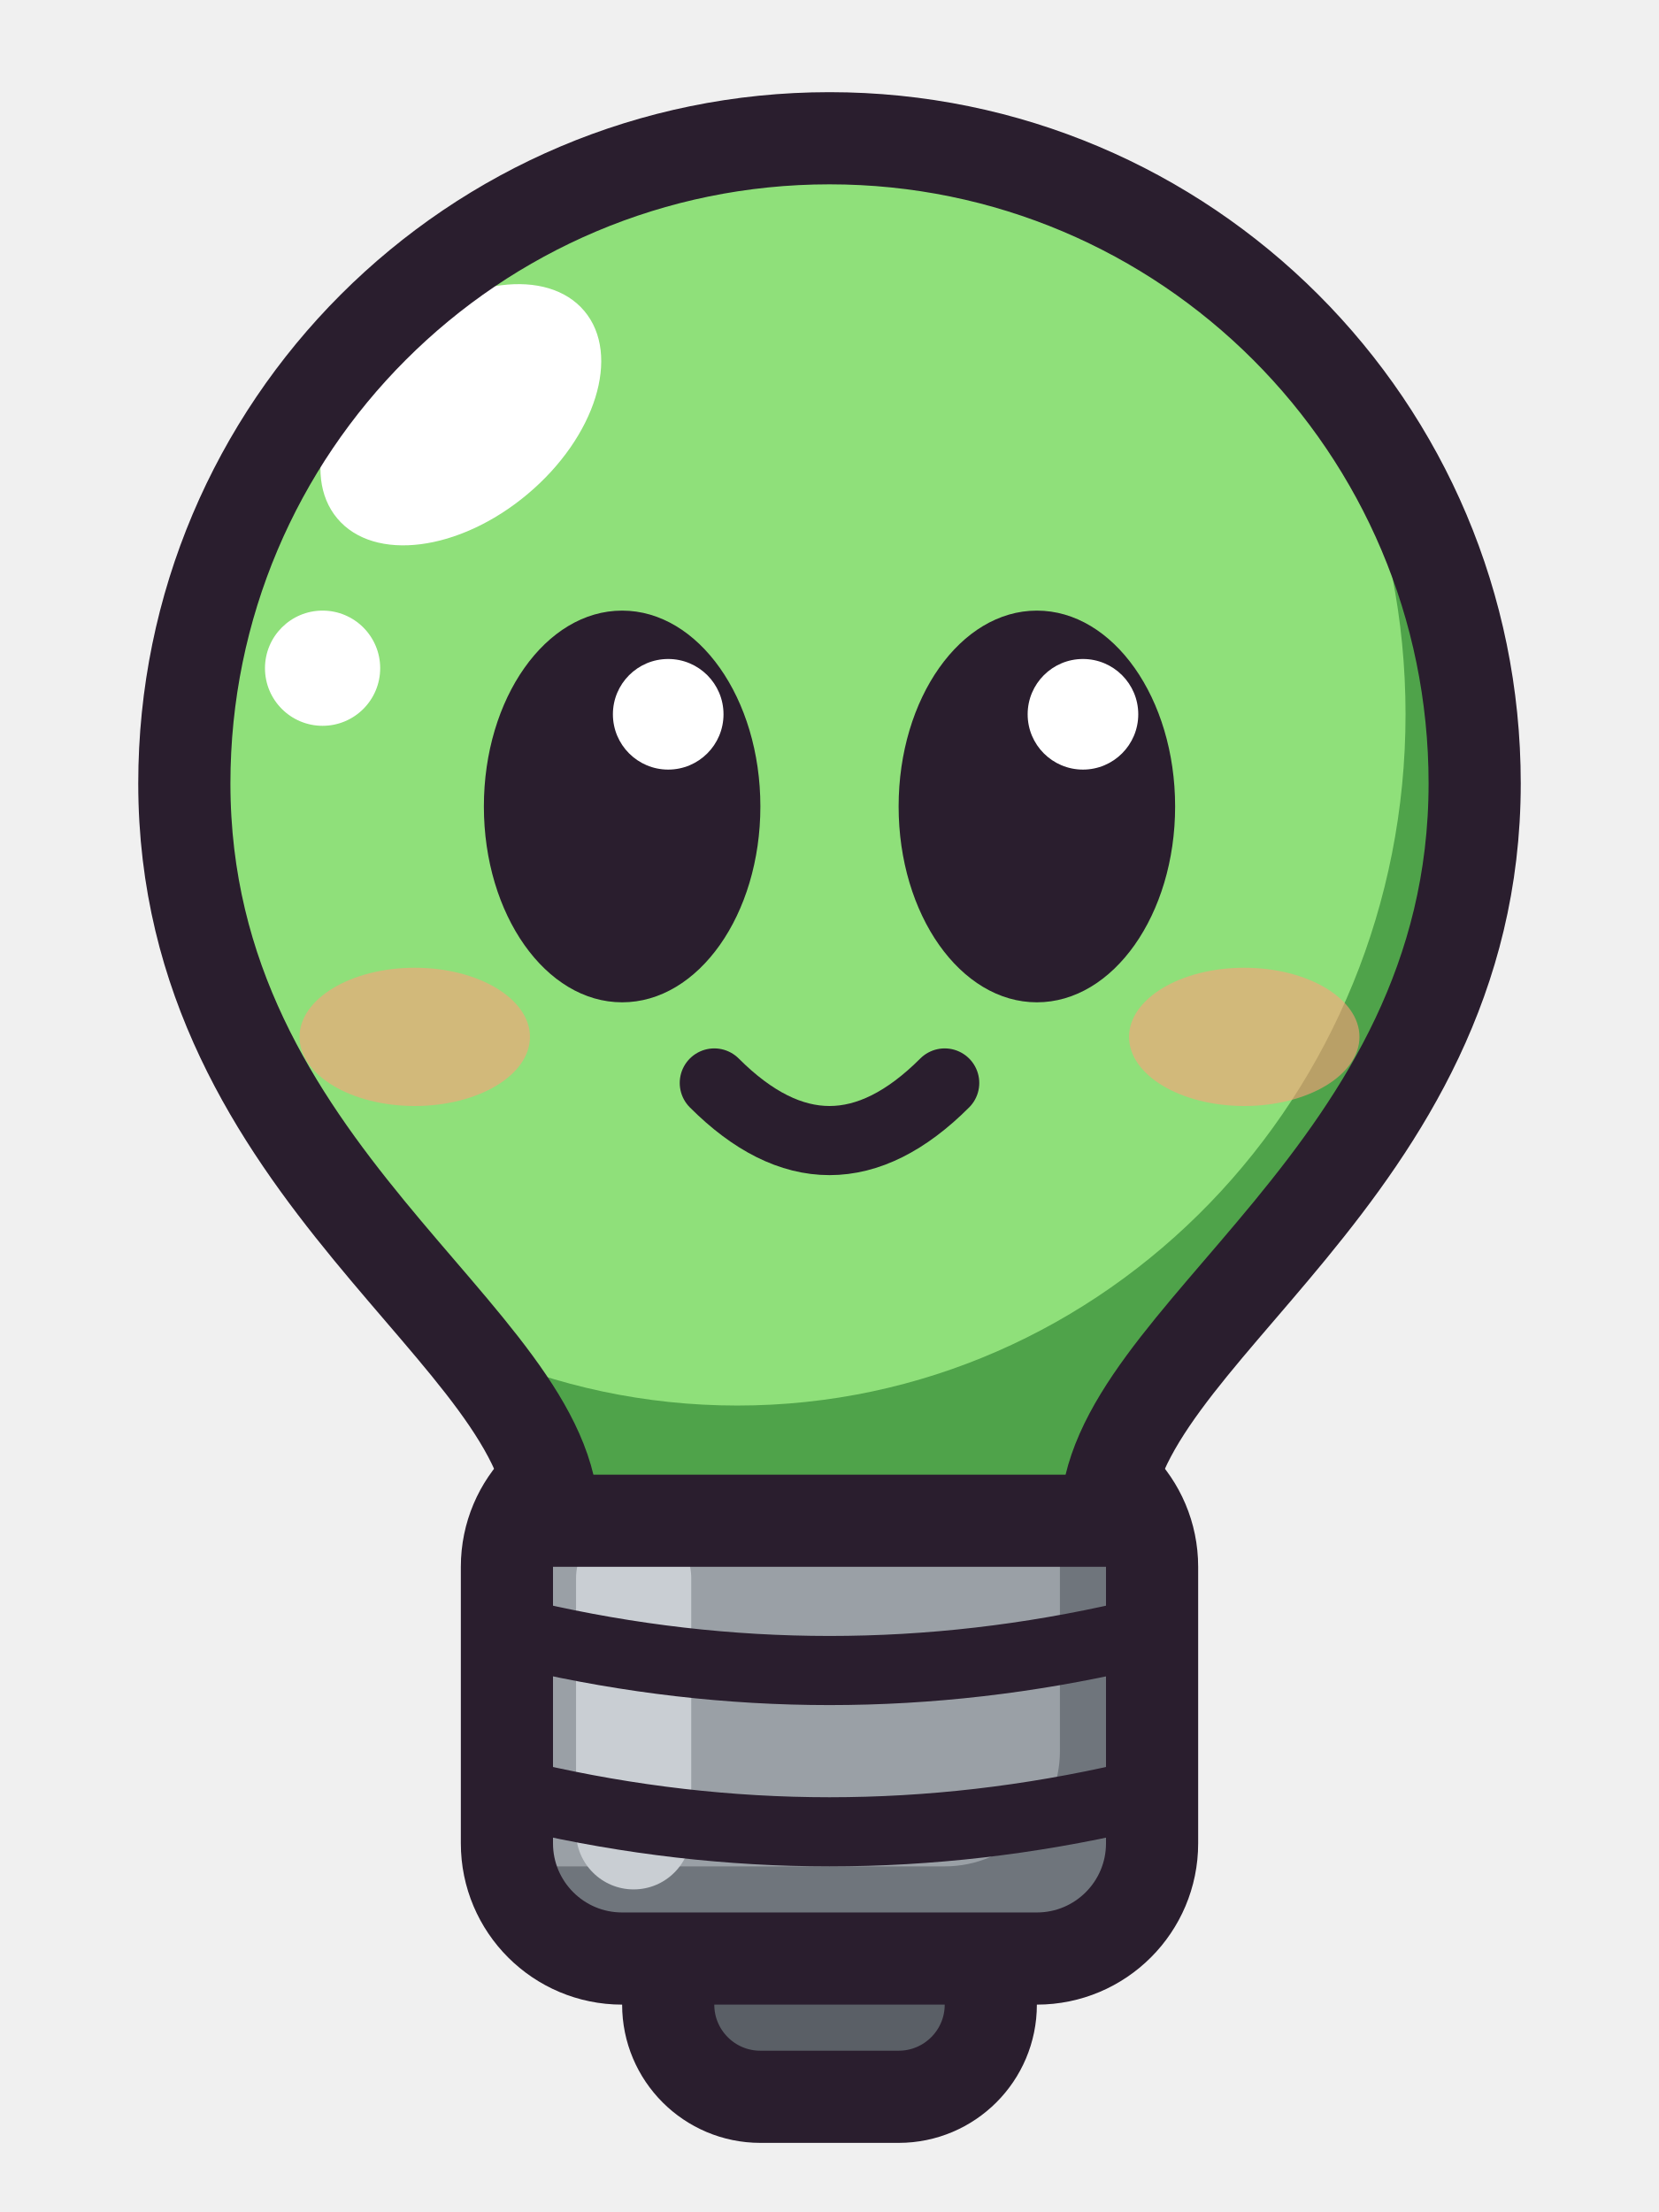
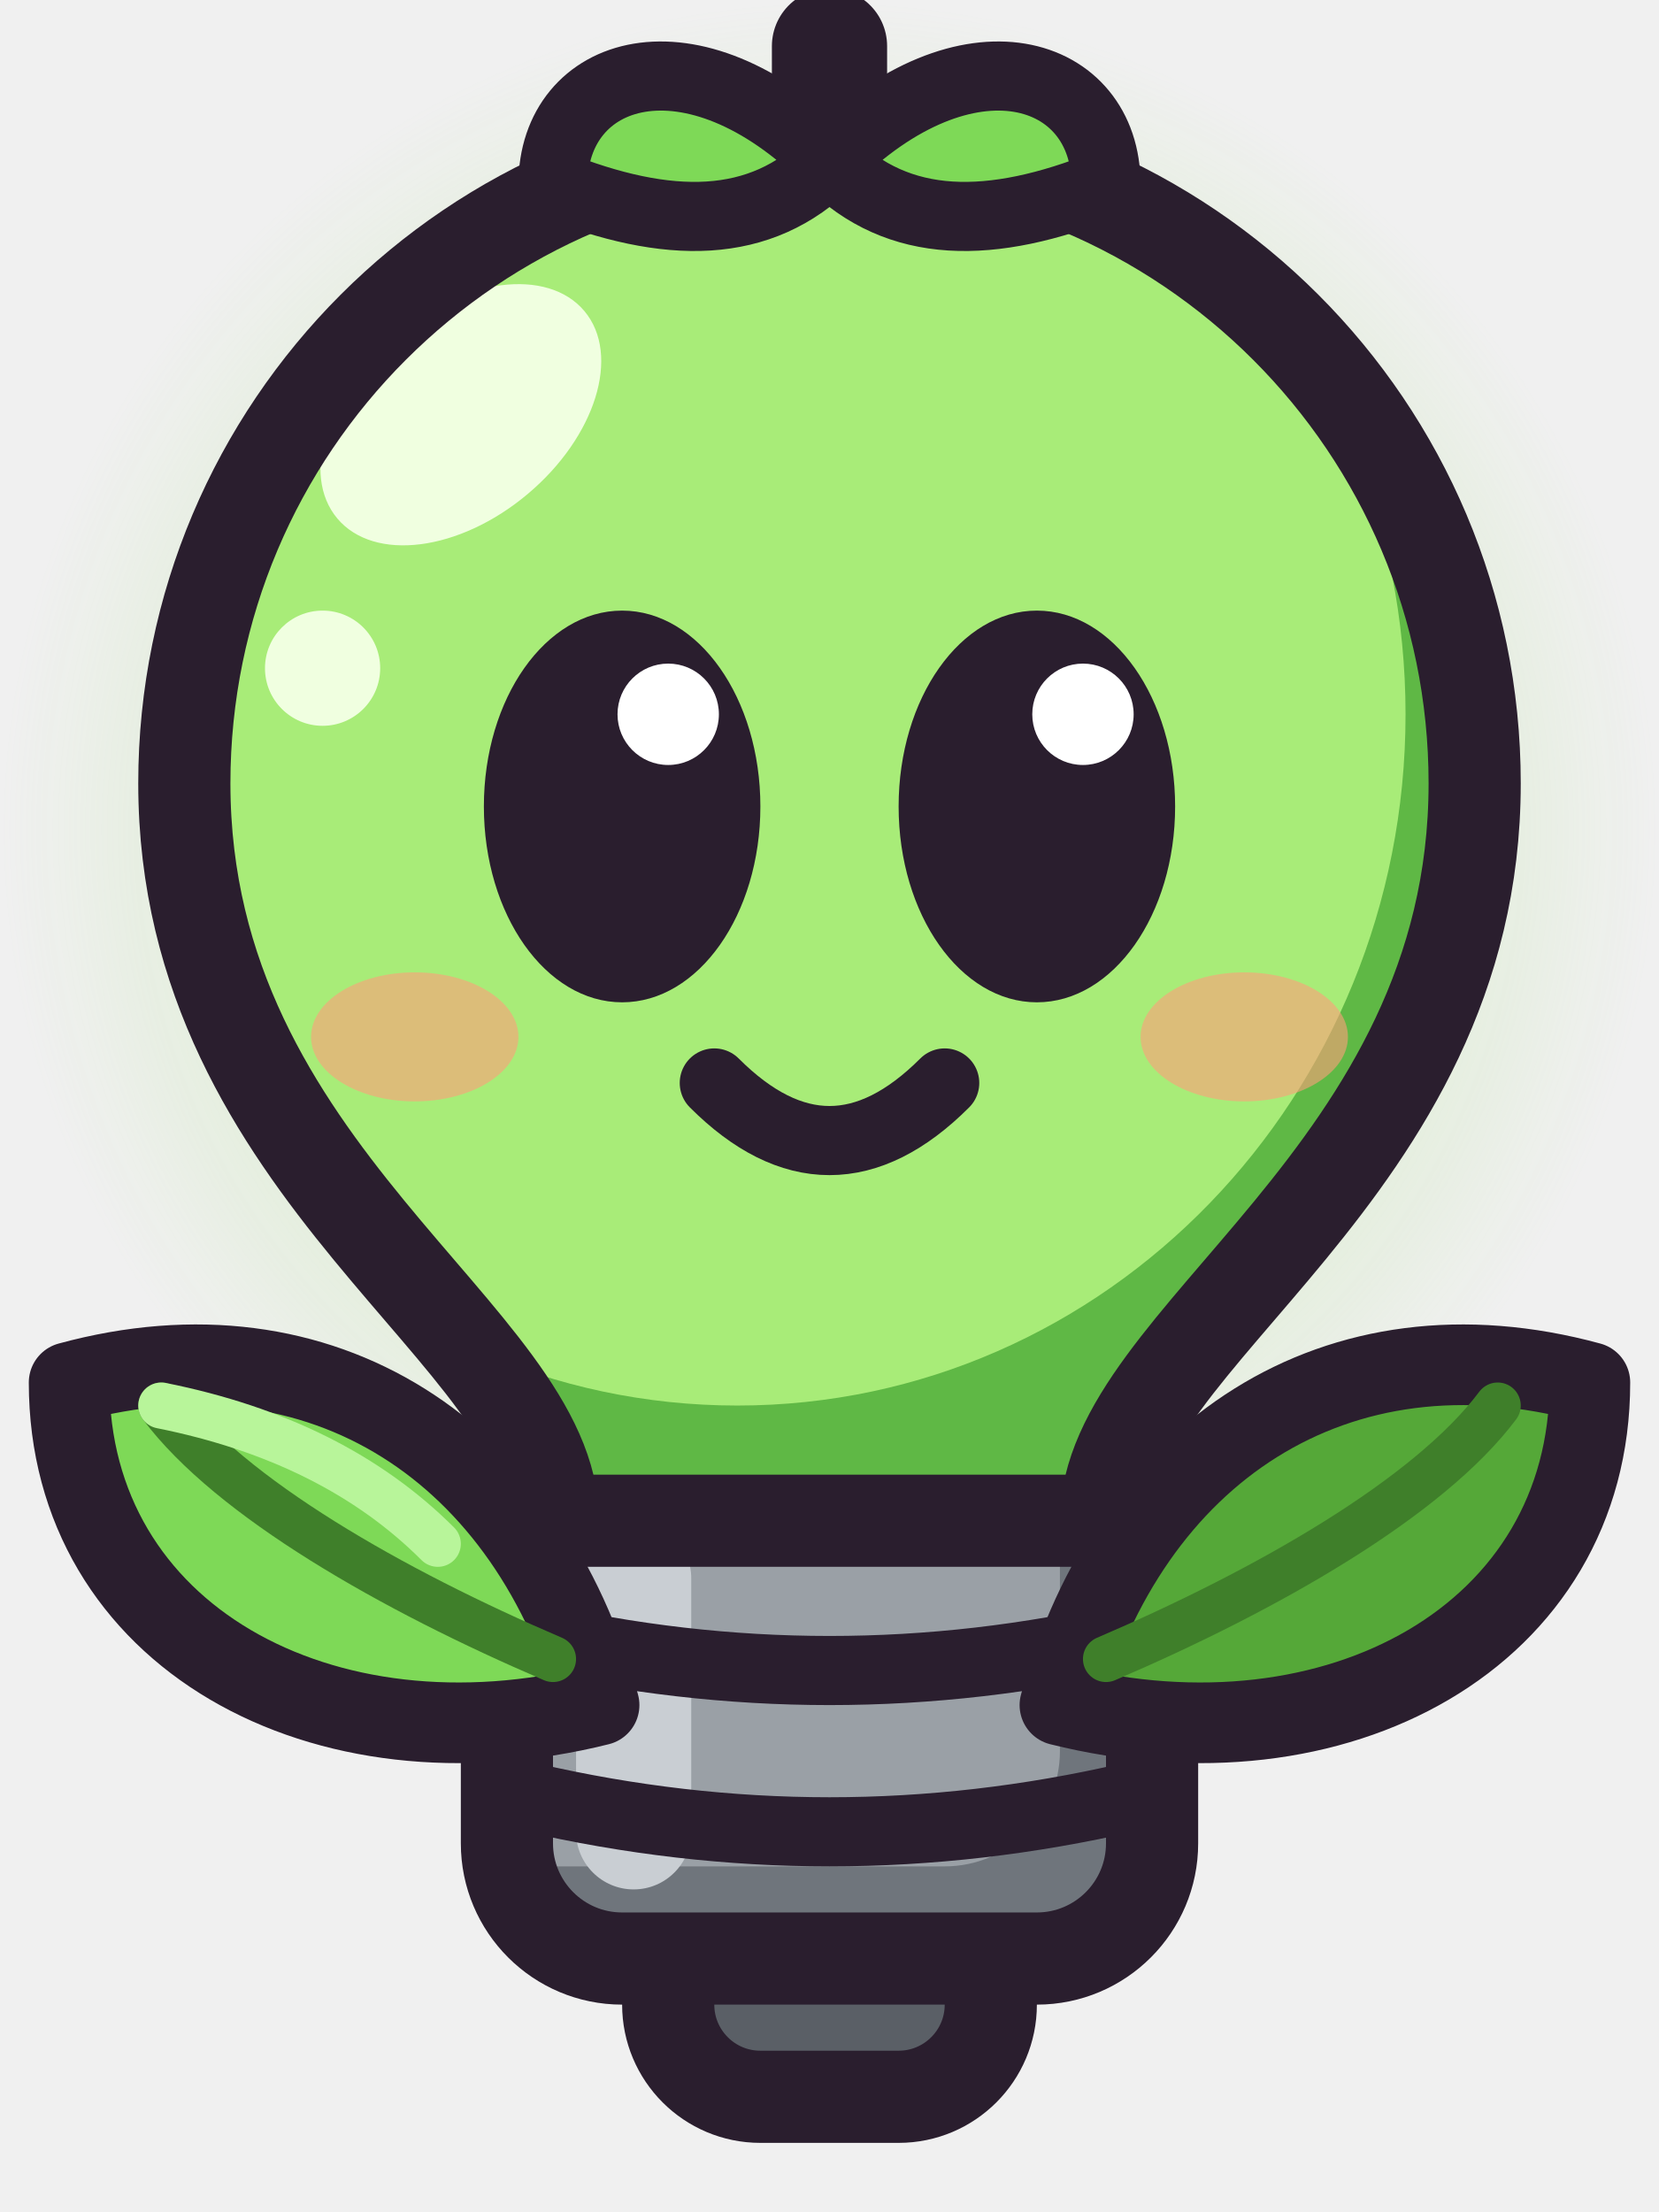
<svg xmlns="http://www.w3.org/2000/svg" width="72" height="96" viewBox="0 0 72 96">
+   <defs>
+     <radialGradient id="glow">
+       <stop offset="0" stop-color="#9BE36A" stop-opacity="0.6" />
+       <stop offset="1" stop-color="#9BE36A" stop-opacity="0" />
+     </radialGradient>
+   </defs>
+   <circle cx="36" cy="36" r="36" fill="url(#glow)" />
+   <path d="M36,8 C36,5 36,3 36,2" stroke="#2A1E2E" stroke-width="5" stroke-linecap="round" />
+   <rect x="29" y="82" width="14" height="9" rx="4" fill="#5A5F66" stroke="#2A1E2E" stroke-width="4" stroke-linejoin="round" />
+   <defs>
+     <rect id="bbase" x="22" y="63" width="28" height="22" rx="5" />
+     <clipPath id="bbase-clip">
+       <use href="#bbase" />
+     </clipPath>
+   </defs>
+   <use href="#bbase" fill="#6F757C" />
+   <rect x="18" y="59" width="28" height="22" rx="5" fill="#9AA0A6" clip-path="url(#bbase-clip)" />
+   <rect x="25" y="66" width="5" height="16" rx="2.5" fill="#C9CED3" />
+   <g stroke="#2A1E2E" stroke-width="3" stroke-linecap="round" fill="none">
+     <path d="M23,71 Q36,74 49,71" />
+     <path d="M23,78 Q36,81 49,78" />
+   </g>
+   <use href="#bbase" fill="none" stroke="#2A1E2E" stroke-width="4" stroke-linejoin="round" />
  <defs>
    <path id="glass" d="M24,66 C24,58 8,51 8,34 A28,28 0 0 1 64,34 C64,51 48,58 48,66 Z" />
    <clipPath id="glass-clip">
      <use href="#glass" />
    </clipPath>
-     <rect id="base" x="22" y="63" width="28" height="22" rx="5" />
-     <clipPath id="base-clip">
-       <use href="#base" />
-     </clipPath>
  </defs>
-   <rect x="29" y="82" width="14" height="9" rx="4" fill="#5A5F66" stroke="#2A1E2E" stroke-width="4" stroke-linejoin="round" />
-   <use href="#base" fill="#6F757C" />
-   <rect x="18" y="59" width="28" height="22" rx="5" fill="#9AA0A6" clip-path="url(#base-clip)" />
-   <rect x="25" y="66" width="5" height="16" rx="2.5" fill="#C9CED3" />
-   <g stroke="#2A1E2E" stroke-width="3" stroke-linecap="round" fill="none">
-     <path d="M23,71 Q36,74 49,71" />
-     <path d="M23,78 Q36,81 49,78" />
-   </g>
-   <use href="#base" fill="none" stroke="#2A1E2E" stroke-width="4" stroke-linejoin="round" />
-   <use href="#glass" fill="#4FA34A" />
-   <ellipse cx="32" cy="31" rx="29" ry="30" fill="#8FE07A" clip-path="url(#glass-clip)" />
-   <ellipse cx="20" cy="18" rx="7" ry="4.5" fill="#FFFFFF" transform="rotate(-40 20 18)" />
-   <circle cx="14" cy="29" r="2.5" fill="#FFFFFF" />
+   <use href="#glass" fill="#5FB845" />
+   <ellipse cx="32" cy="31" rx="29" ry="30" fill="#A8EC78" clip-path="url(#glass-clip)" />
+   <ellipse cx="20" cy="18" rx="7" ry="4.5" fill="#F0FFE0" transform="rotate(-40 20 18)" />
+   <circle cx="14" cy="29" r="2.5" fill="#F0FFE0" />
  <use href="#glass" fill="none" stroke="#2A1E2E" stroke-width="4" stroke-linejoin="round" />
-   <ellipse cx="18" cy="45" rx="5" ry="3" fill="#FF9E7A" opacity="0.6" />
-   <ellipse cx="54" cy="45" rx="5" ry="3" fill="#FF9E7A" opacity="0.6" />
+   <path d="M36,7 C30,1 24,3 24,8 C29,10 33,10 36,7 Z M36,7 C42,1 48,3 48,8 C43,10 39,10 36,7 Z" fill="#7ED957" stroke="#2A1E2E" stroke-width="3" stroke-linejoin="round" />
+   <path d="M26,74 C14,77 3,71 3,60 C14,57 23,63 26,74 Z" fill="#7ED957" stroke="#2A1E2E" stroke-width="3.5" stroke-linejoin="round" />
+   <path d="M46,74 C58,77 69,71 69,60 C58,57 49,63 46,74 Z" fill="#55A838" stroke="#2A1E2E" stroke-width="3.5" stroke-linejoin="round" />
+   <path d="M24,72 C17,69 10,65 7,61 M48,72 C55,69 62,65 65,61" fill="none" stroke="#3F7F2A" stroke-width="2" stroke-linecap="round" />
+   <path d="M7,61 C12,62 16,64 19,67" fill="none" stroke="#B8F59A" stroke-width="2" stroke-linecap="round" />
+   <ellipse cx="18" cy="45" rx="4.5" ry="2.8" fill="#FF9E7A" opacity="0.6" />
+   <ellipse cx="54" cy="45" rx="4.5" ry="2.8" fill="#FF9E7A" opacity="0.6" />
  <ellipse cx="27" cy="35" rx="6" ry="8.5" fill="#2A1E2E" />
  <ellipse cx="45" cy="35" rx="6" ry="8.5" fill="#2A1E2E" />
-   <circle cx="29" cy="31" r="2.4" fill="#FFFFFF" />
-   <circle cx="47" cy="31" r="2.4" fill="#FFFFFF" />
+   <circle cx="29" cy="31" r="2.2" fill="#FFFFFF" />
+   <circle cx="47" cy="31" r="2.2" fill="#FFFFFF" />
  <path d="M31,47 Q36,52 41,47" fill="none" stroke="#2A1E2E" stroke-width="3" stroke-linecap="round" />
</svg>
